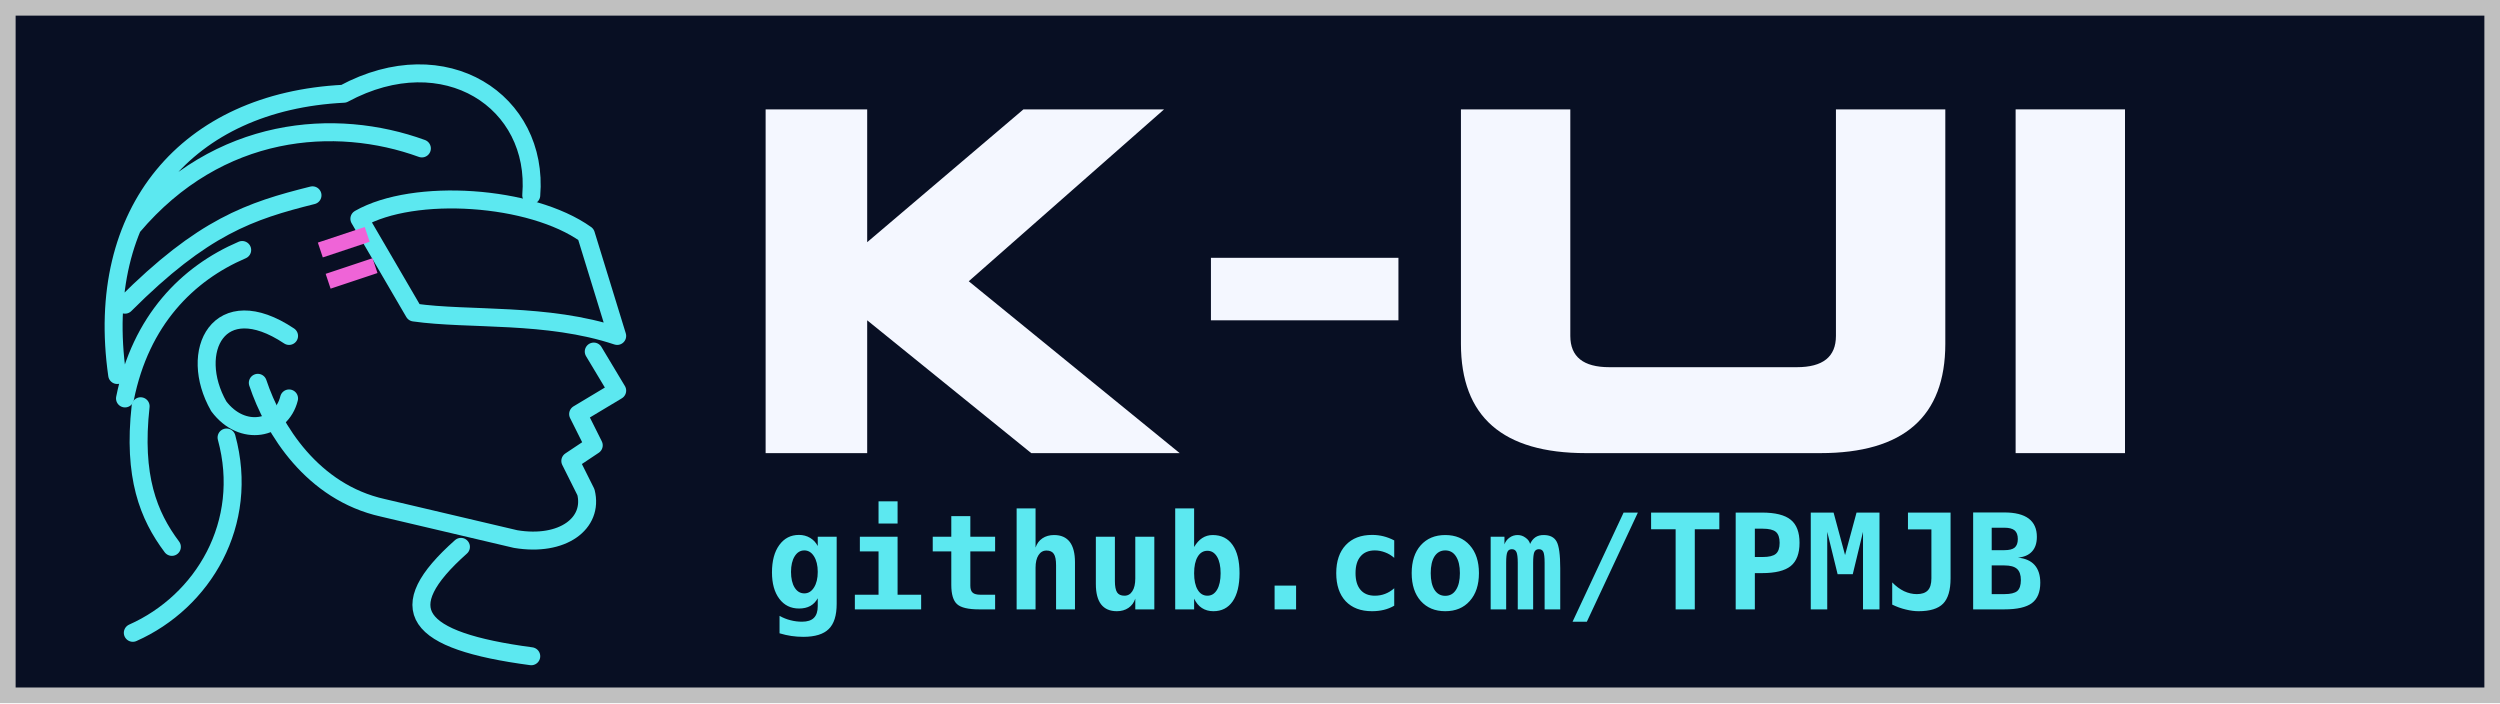
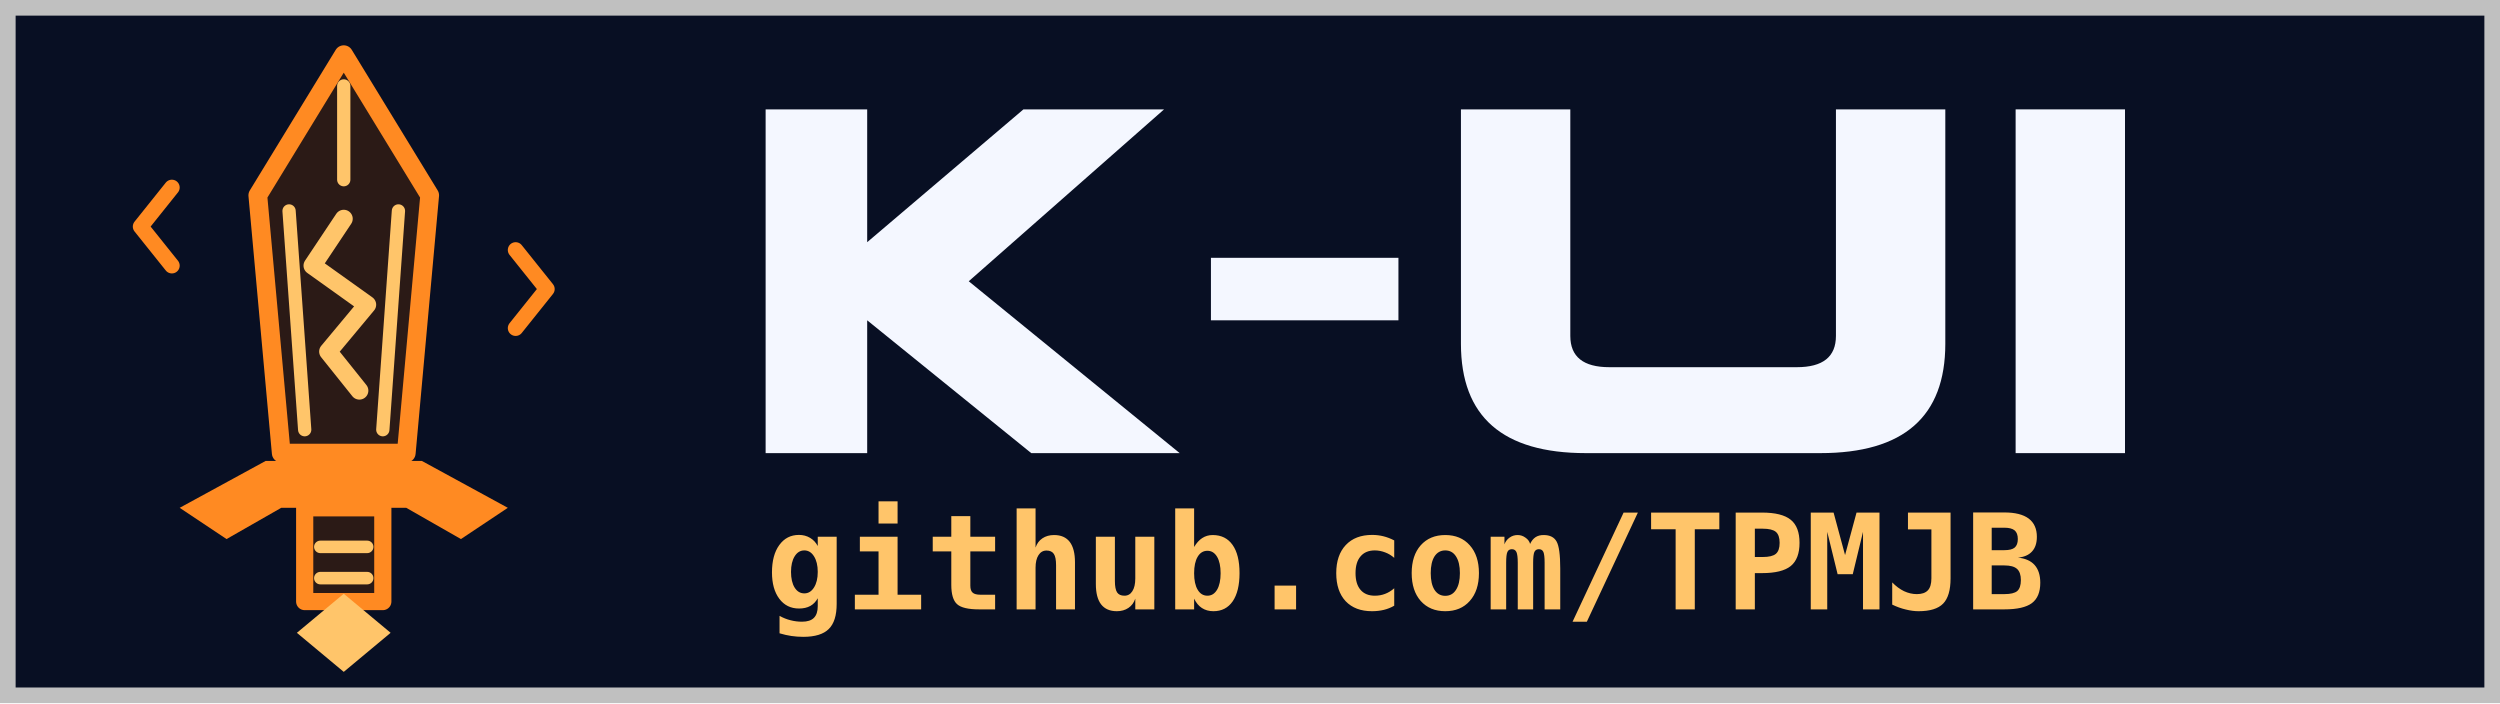
<svg xmlns="http://www.w3.org/2000/svg" width="320" height="90" viewBox="0 0 320 90">
  <rect width="320" height="90" fill="#c0c0c0" />
  <rect x="2" y="2" width="316" height="86" fill="#080f23" />
-   <g fill="none" stroke="#5ce8f0" stroke-width="2.3" stroke-linecap="round" stroke-linejoin="round">
-     <path d="M15 48 C12 27 24 13 44 12 C57 5 69 13 68 25 M17 29 C28 16 43 15 54 19 M16 39 C26 29 32 27 40 25 M16 51 C18 41 24 35 31 32" />
-     <path d="M46 28 C53 24 68 25 75 30 L79 43 C70 40 60 41 53 40 Z" />
-     <path d="M76 45 L79 50 L74 53 L76 57 L73 59 L75 63 C76 67 72 70 66 69 L49 65 C40 63 35 55 33 49" />
-     <path d="M37 43 C28 37 24 45 28 52 C31 56 36 55 37 51 M29 56 C32 67 26 77 17 81 M59 70 C50 78 53 82 68 84 M18 52 C17 61 19 66 22 70" />
+   <g id="tyrfing-mark" stroke-linejoin="round" stroke-linecap="round">
+     <path d="M44 7 L55 25 L52 58 H36 L33 25 Z" fill="#2b1a16" stroke="#ff8a22" stroke-width="2.4" />
+     <path d="M44 11 V23 M37 27 L39 55 M51 27 L49 55" fill="none" stroke="#ffc56a" stroke-width="1.7" />
+     <path d="M44 28 L40 34 L47 39 L42 45 L46 50" fill="none" stroke="#ffc56a" stroke-width="2.3" />
+     <path d="M23 65 L34 59 H54 L65 65 L59 69 L52 65 H36 L29 69 Z" fill="#ff8a22" />
+     <path d="M39 65 H49 V77 H39 Z" fill="#2b1a16" stroke="#ff8a22" stroke-width="2.2" />
+     <path d="M41 70 H47 M41 74 H47" fill="none" stroke="#ffc56a" stroke-width="1.6" />
+     <path d="M44 76 L50 81 L44 86 L38 81 Z" fill="#ffc56a" />
+     <path d="M22 24 L18 29 L22 34 M66 32 L70 37 L66 42" fill="none" stroke="#ff8a22" stroke-width="2" />
  </g>
-   <path d="M41 32 L47 30 M42 36 L48 34" stroke="#ef64d7" stroke-width="2" />
-   <g fill="#f4f7ff">
+   <g id="kui-wordmark" fill="#f4f7ff">
    <path d="M98 14 H111 V31 L131 14 H149 L124 36 L151 58 H132 L111 41 V58 H98 Z" />
    <path d="M155 33 H179 V41 H155 Z" />
    <path d="M187 14 H201 V43 Q201 47 206 47 H230 Q235 47 235 43 V14 H249 V44 Q249 58 233 58 H203 Q187 58 187 44 Z" />
    <path d="M258 14 H272 V58 H258 Z" />
  </g>
-   <text x="98" y="78" font-family="DejaVu Sans Mono, monospace" font-weight="bold" font-size="17" fill="#5ce8f0">github.com/TPMJB</text>
+   <text x="98" y="78" font-family="DejaVu Sans Mono, monospace" font-weight="bold" font-size="17" fill="#ffc56a">github.com/TPMJB</text>
</svg>
